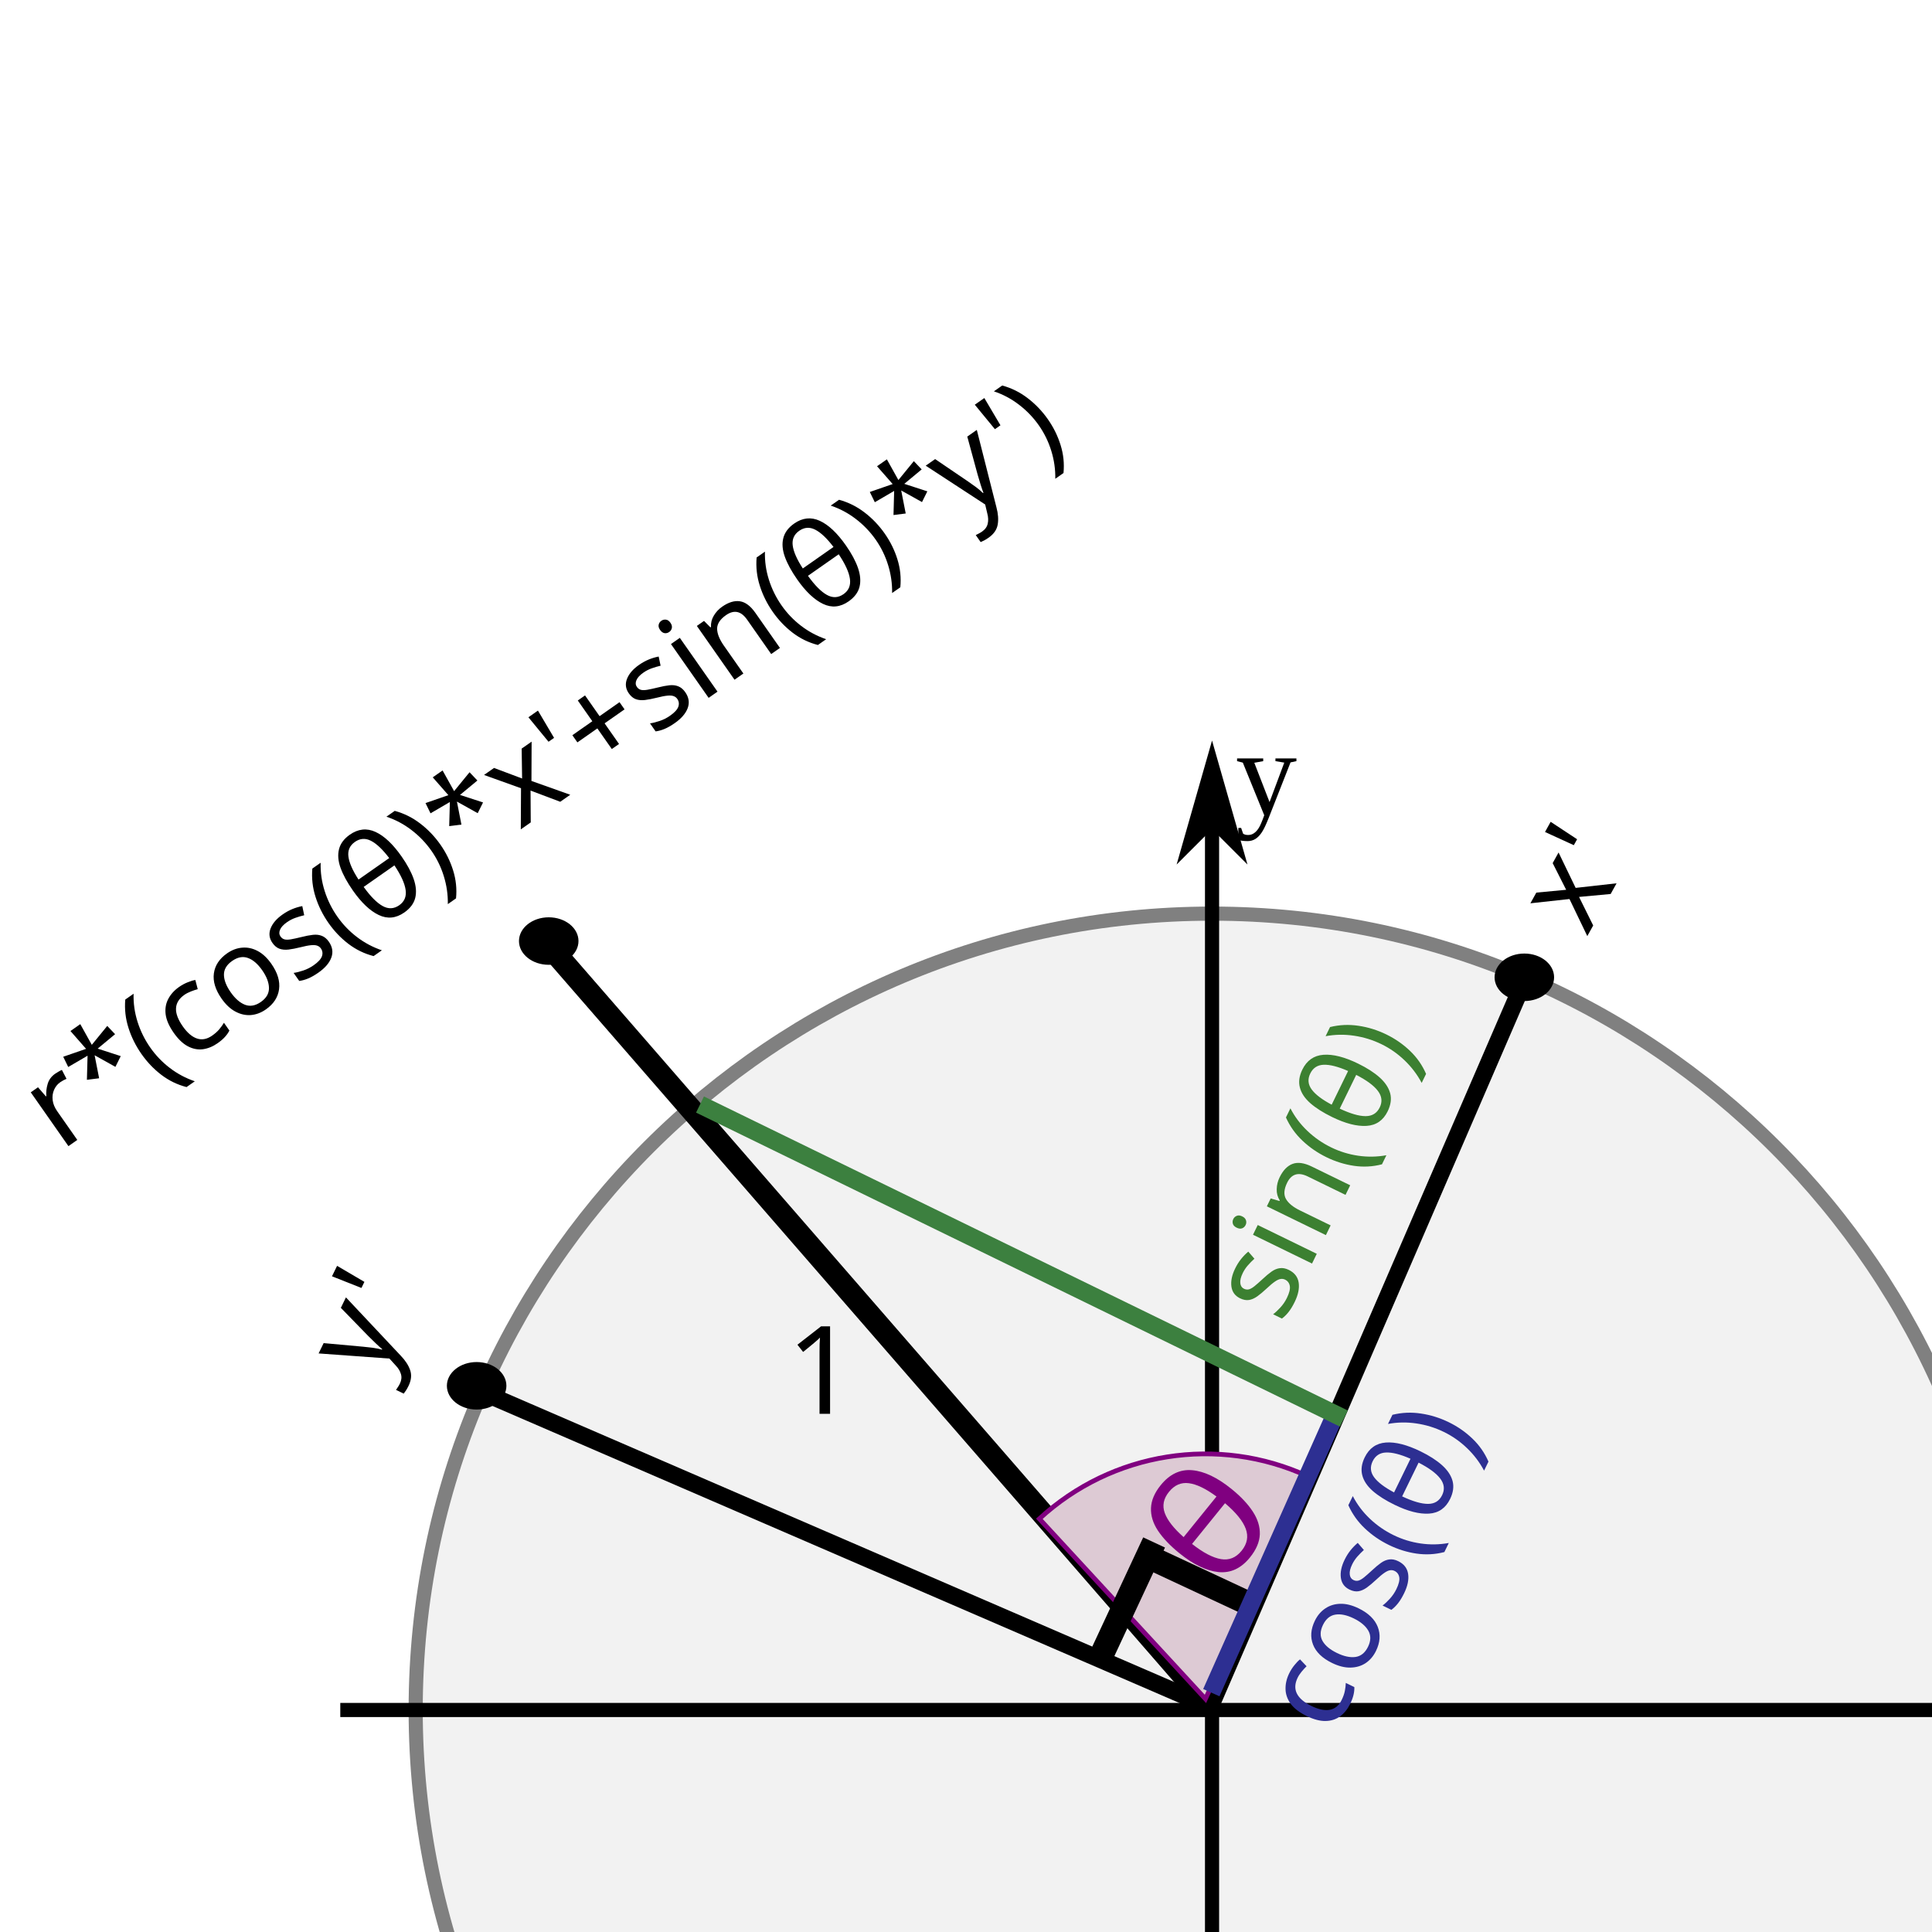
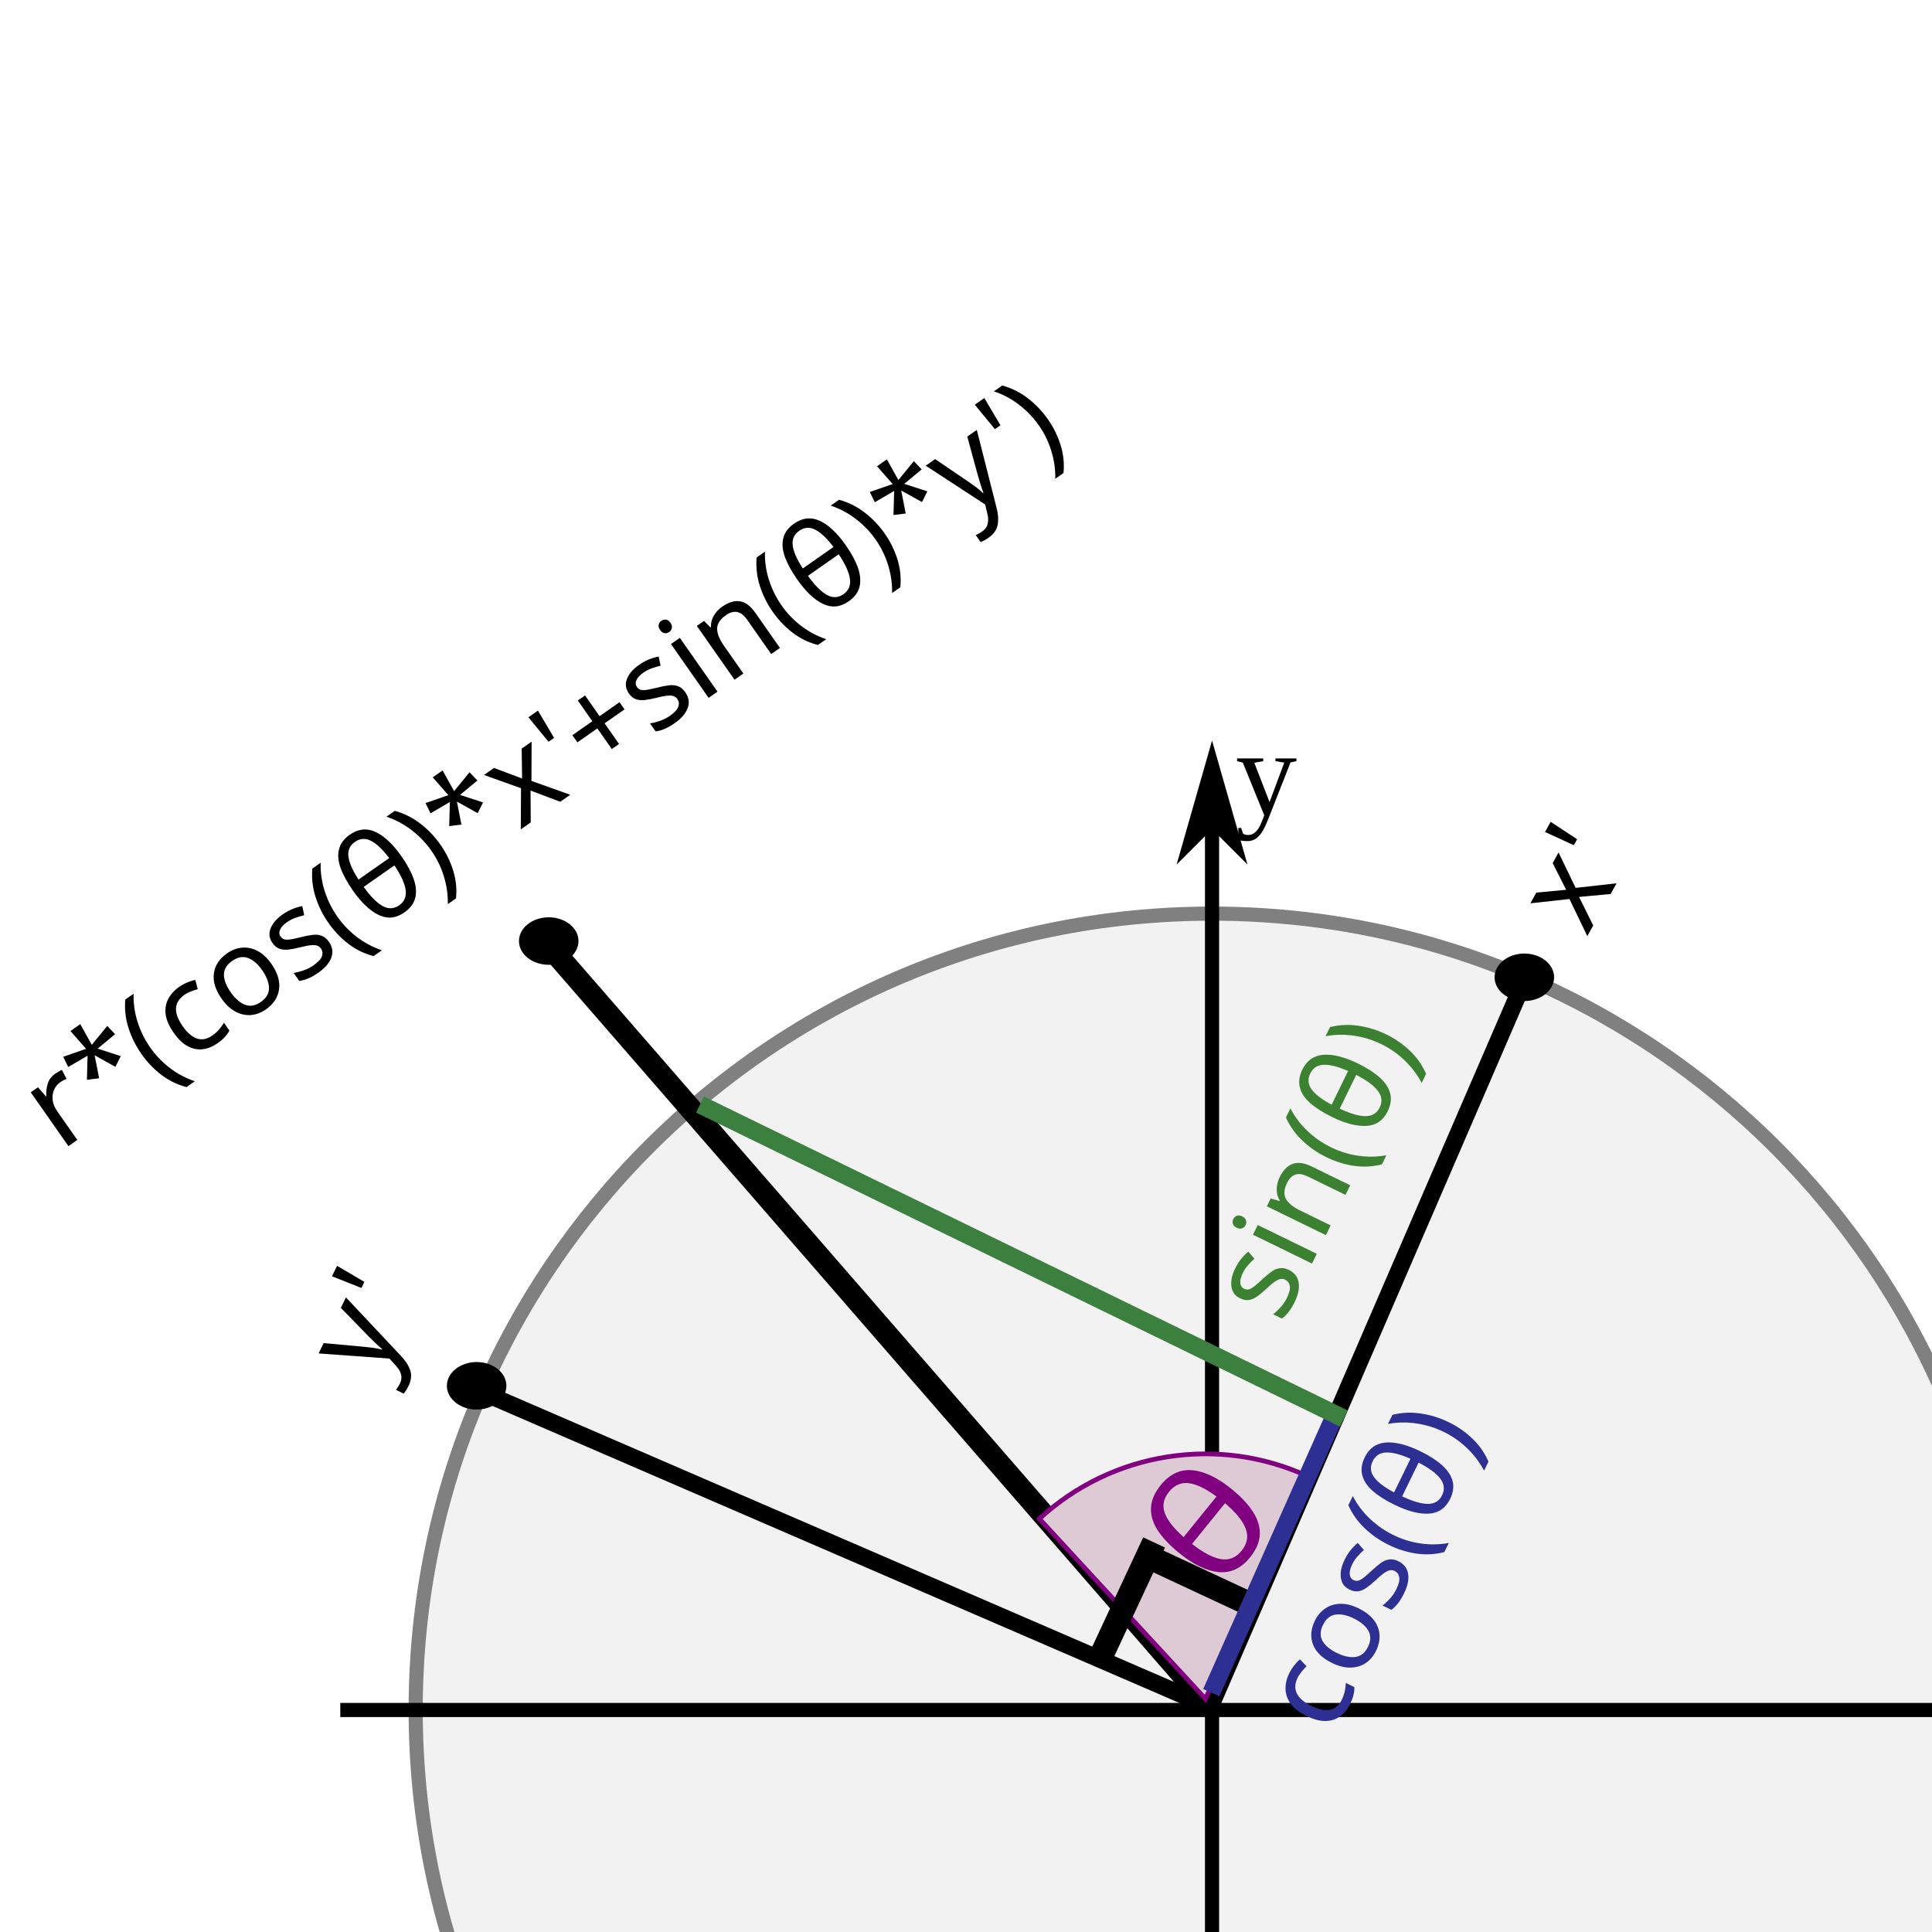
<svg xmlns="http://www.w3.org/2000/svg" width="410" height="410" version="1.1" id="svg12">
  <defs id="defs1">
    <marker id="a" orient="auto" overflow="visible">
      <path stroke="#000" stroke-width=".5" d="M-4,0l-2,2 7,-2 -7,-2 2,2z" id="path1" />
    </marker>
  </defs>
  <g stroke="#000000" stroke-width="3" id="g5" transform="translate(62.21393,147.8856)">
    <circle cx="195" cy="215" r="169" fill="#f2f2f2" stroke="#808080" id="circle1" />
    <path marker-end="url(#a)" d="M 195,400 V 15" id="path3" />
    <path marker-end="url(#a)" d="M 10,215 H 395" id="path4" />
    <path d="M 194.577,214.454 260.734,61.442" id="path5" style="stroke-width:3.642" />
    <path d="M 195.06,214.544 42.047,148.386" id="path2" style="stroke-width:3.642" />
    <path d="M 194.526,214.174 51.855,50.025" id="path9" style="stroke-width:4.737" />
  </g>
-   <text x="166.919" y="300.027" id="text2" style="font-style:normal;font-variant:normal;font-weight:normal;font-stretch:normal;font-size:26px;font-family:sans-serif;-inkscape-font-specification:'sans-serif, Normal';font-variant-ligatures:normal;font-variant-caps:normal;font-variant-numeric:normal;font-variant-east-asian:normal">1</text>
  <path fill="#ddcad4" stroke="#800080" d="m 220.562,322.31 a 52,52 0 0 1 56.98,-9.015 l -21.729,47.242 z" id="path2-1" />
  <g stroke-linecap="round" stroke-width="5" id="g7" transform="matrix(0.987542,0,0,0.9744945,67.08792,151.8898)" />
  <ellipse cx="323.489" cy="207.396" id="circle7" rx="6.315" ry="5.04" style="stroke-width:1.88" />
  <ellipse cx="116.449" cy="199.706" id="circle7-7" rx="6.315" ry="5.04" style="stroke-width:1.88" />
  <g font-size="26px" id="g12" transform="translate(62.21393,147.8856)">
    <text x="396.119" y="221.53" id="text7">x</text>
    <text x="200" y="25" id="text8">y</text>
    <text x="88.272" y="264.818" fill="#3c8031" id="text4" style="font-style:normal;font-variant:normal;font-weight:normal;font-stretch:normal;font-size:26px;font-family:sans-serif;-inkscape-font-specification:'sans-serif, Normal';font-variant-ligatures:normal;font-variant-caps:normal;font-variant-numeric:normal;font-variant-east-asian:normal;fill:#000000;fill-opacity:1" transform="rotate(-61)">
      <tspan id="tspan9" x="88.272" y="264.818">x'</tspan>
    </text>
  </g>
  <text x="-228.544" y="200.618" fill="#3c8031" id="text11-6" style="font-style:normal;font-variant:normal;font-weight:normal;font-stretch:normal;font-size:26px;font-family:sans-serif;-inkscape-font-specification:'sans-serif, Normal';font-variant-ligatures:normal;font-variant-caps:normal;font-variant-numeric:normal;font-variant-east-asian:normal;fill:#000000;fill-opacity:1" transform="rotate(-64)">
    <tspan id="tspan8" x="-228.544" y="200.618">y'</tspan>
  </text>
  <ellipse cx="101.15" cy="294.087" id="ellipse2" rx="6.315" ry="5.04" style="stroke-width:1.88" />
  <rect style="fill:#000000" id="rect6" width="26.007" height="5.1" x="358.52" y="193.879" transform="rotate(25)" />
  <text x="-93.781" y="444.111" fill="#800080" font-style="italic" id="text10" transform="matrix(0.6753813,-0.8340265,0.7241447,0.5864008,0,0)" style="font-style:normal;font-variant:normal;font-weight:normal;font-stretch:normal;font-size:33.745px;font-family:sans-serif;-inkscape-font-specification:'sans-serif, Normal';font-variant-ligatures:normal;font-variant-caps:normal;font-variant-numeric:normal;font-variant-east-asian:normal;fill:#800080;stroke-width:2.812">
    <tspan id="tspan1">θ</tspan>
  </text>
  <rect style="fill:#000000" id="rect7" width="26.007" height="5.1" x="-219.164" y="357.757" transform="rotate(-65)" />
  <g id="layer2" transform="rotate(-64,343.4414,238.4337)">
    <path stroke="#2d2f92" d="M 197.026,213.742 261.177,211.502" id="path7" style="stroke-width:3.789;stroke-dasharray:none" />
    <path stroke="#3c803f" d="M 260,59 V 215" id="path6" transform="matrix(0.987542,0,0,0.9744945,4.873987,4.004209)" style="stroke-width:3.862;stroke-dasharray:none" />
    <text x="200" y="241" fill="#2d2f92" id="text12" style="font-style:normal;font-variant:normal;font-weight:normal;font-stretch:normal;font-size:26px;font-family:sans-serif;-inkscape-font-specification:'sans-serif, Normal';font-variant-ligatures:normal;font-variant-caps:normal;font-variant-numeric:normal;font-variant-east-asian:normal;fill:#2d2f92">
      <tspan id="tspan3">cos(θ)</tspan>
    </text>
    <text x="273.584" y="193.03" fill="#3c8031" id="text11" style="font-style:normal;font-variant:normal;font-weight:normal;font-stretch:normal;font-size:26px;font-family:sans-serif;-inkscape-font-specification:'sans-serif, Normal';font-variant-ligatures:normal;font-variant-caps:normal;font-variant-numeric:normal;font-variant-east-asian:normal;fill:#3c8031">
      <tspan id="tspan4">sin(θ)</tspan>
    </text>
  </g>
  <text x="-129.817" y="207.57" fill="#3c8031" id="text11-6-0" style="font-style:normal;font-variant:normal;font-weight:normal;font-stretch:normal;font-size:26px;font-family:sans-serif;-inkscape-font-specification:'sans-serif, Normal';font-variant-ligatures:normal;font-variant-caps:normal;font-variant-numeric:normal;font-variant-east-asian:normal;fill:#000000" transform="rotate(-35)">
    <tspan id="tspan5">r*(cos(θ)*x'+sin(θ)*y')</tspan>
  </text>
</svg>
